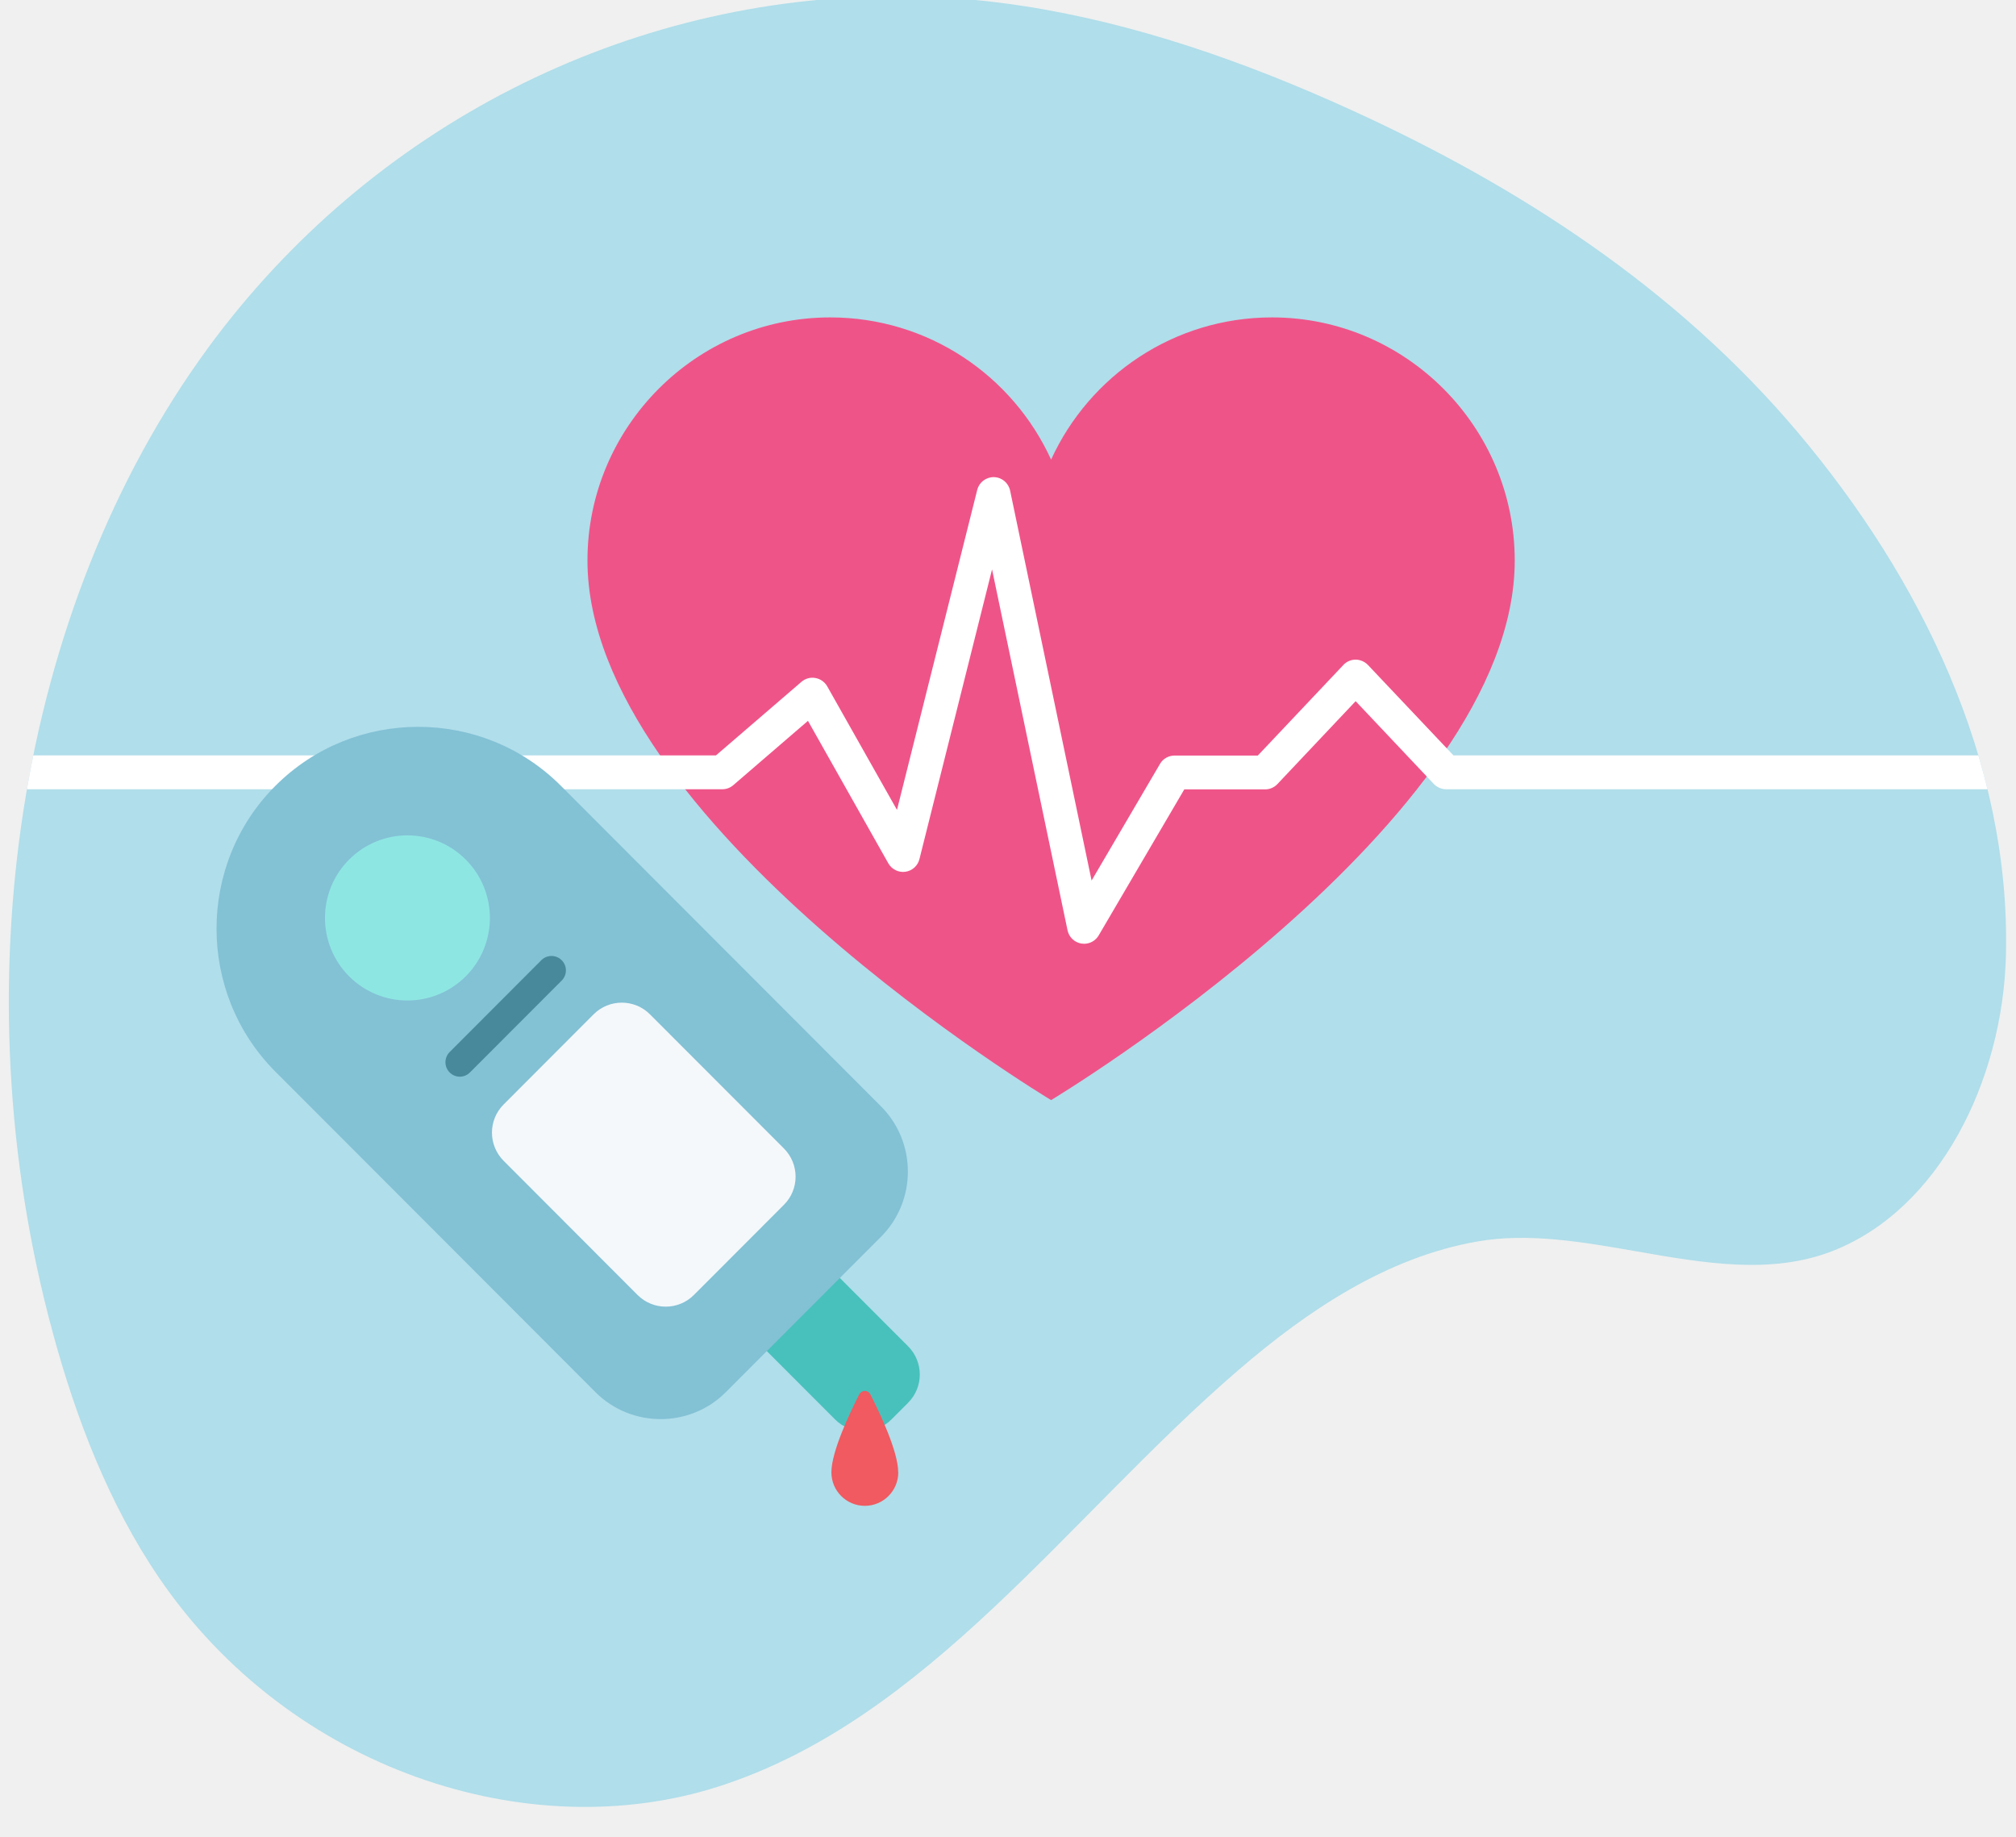
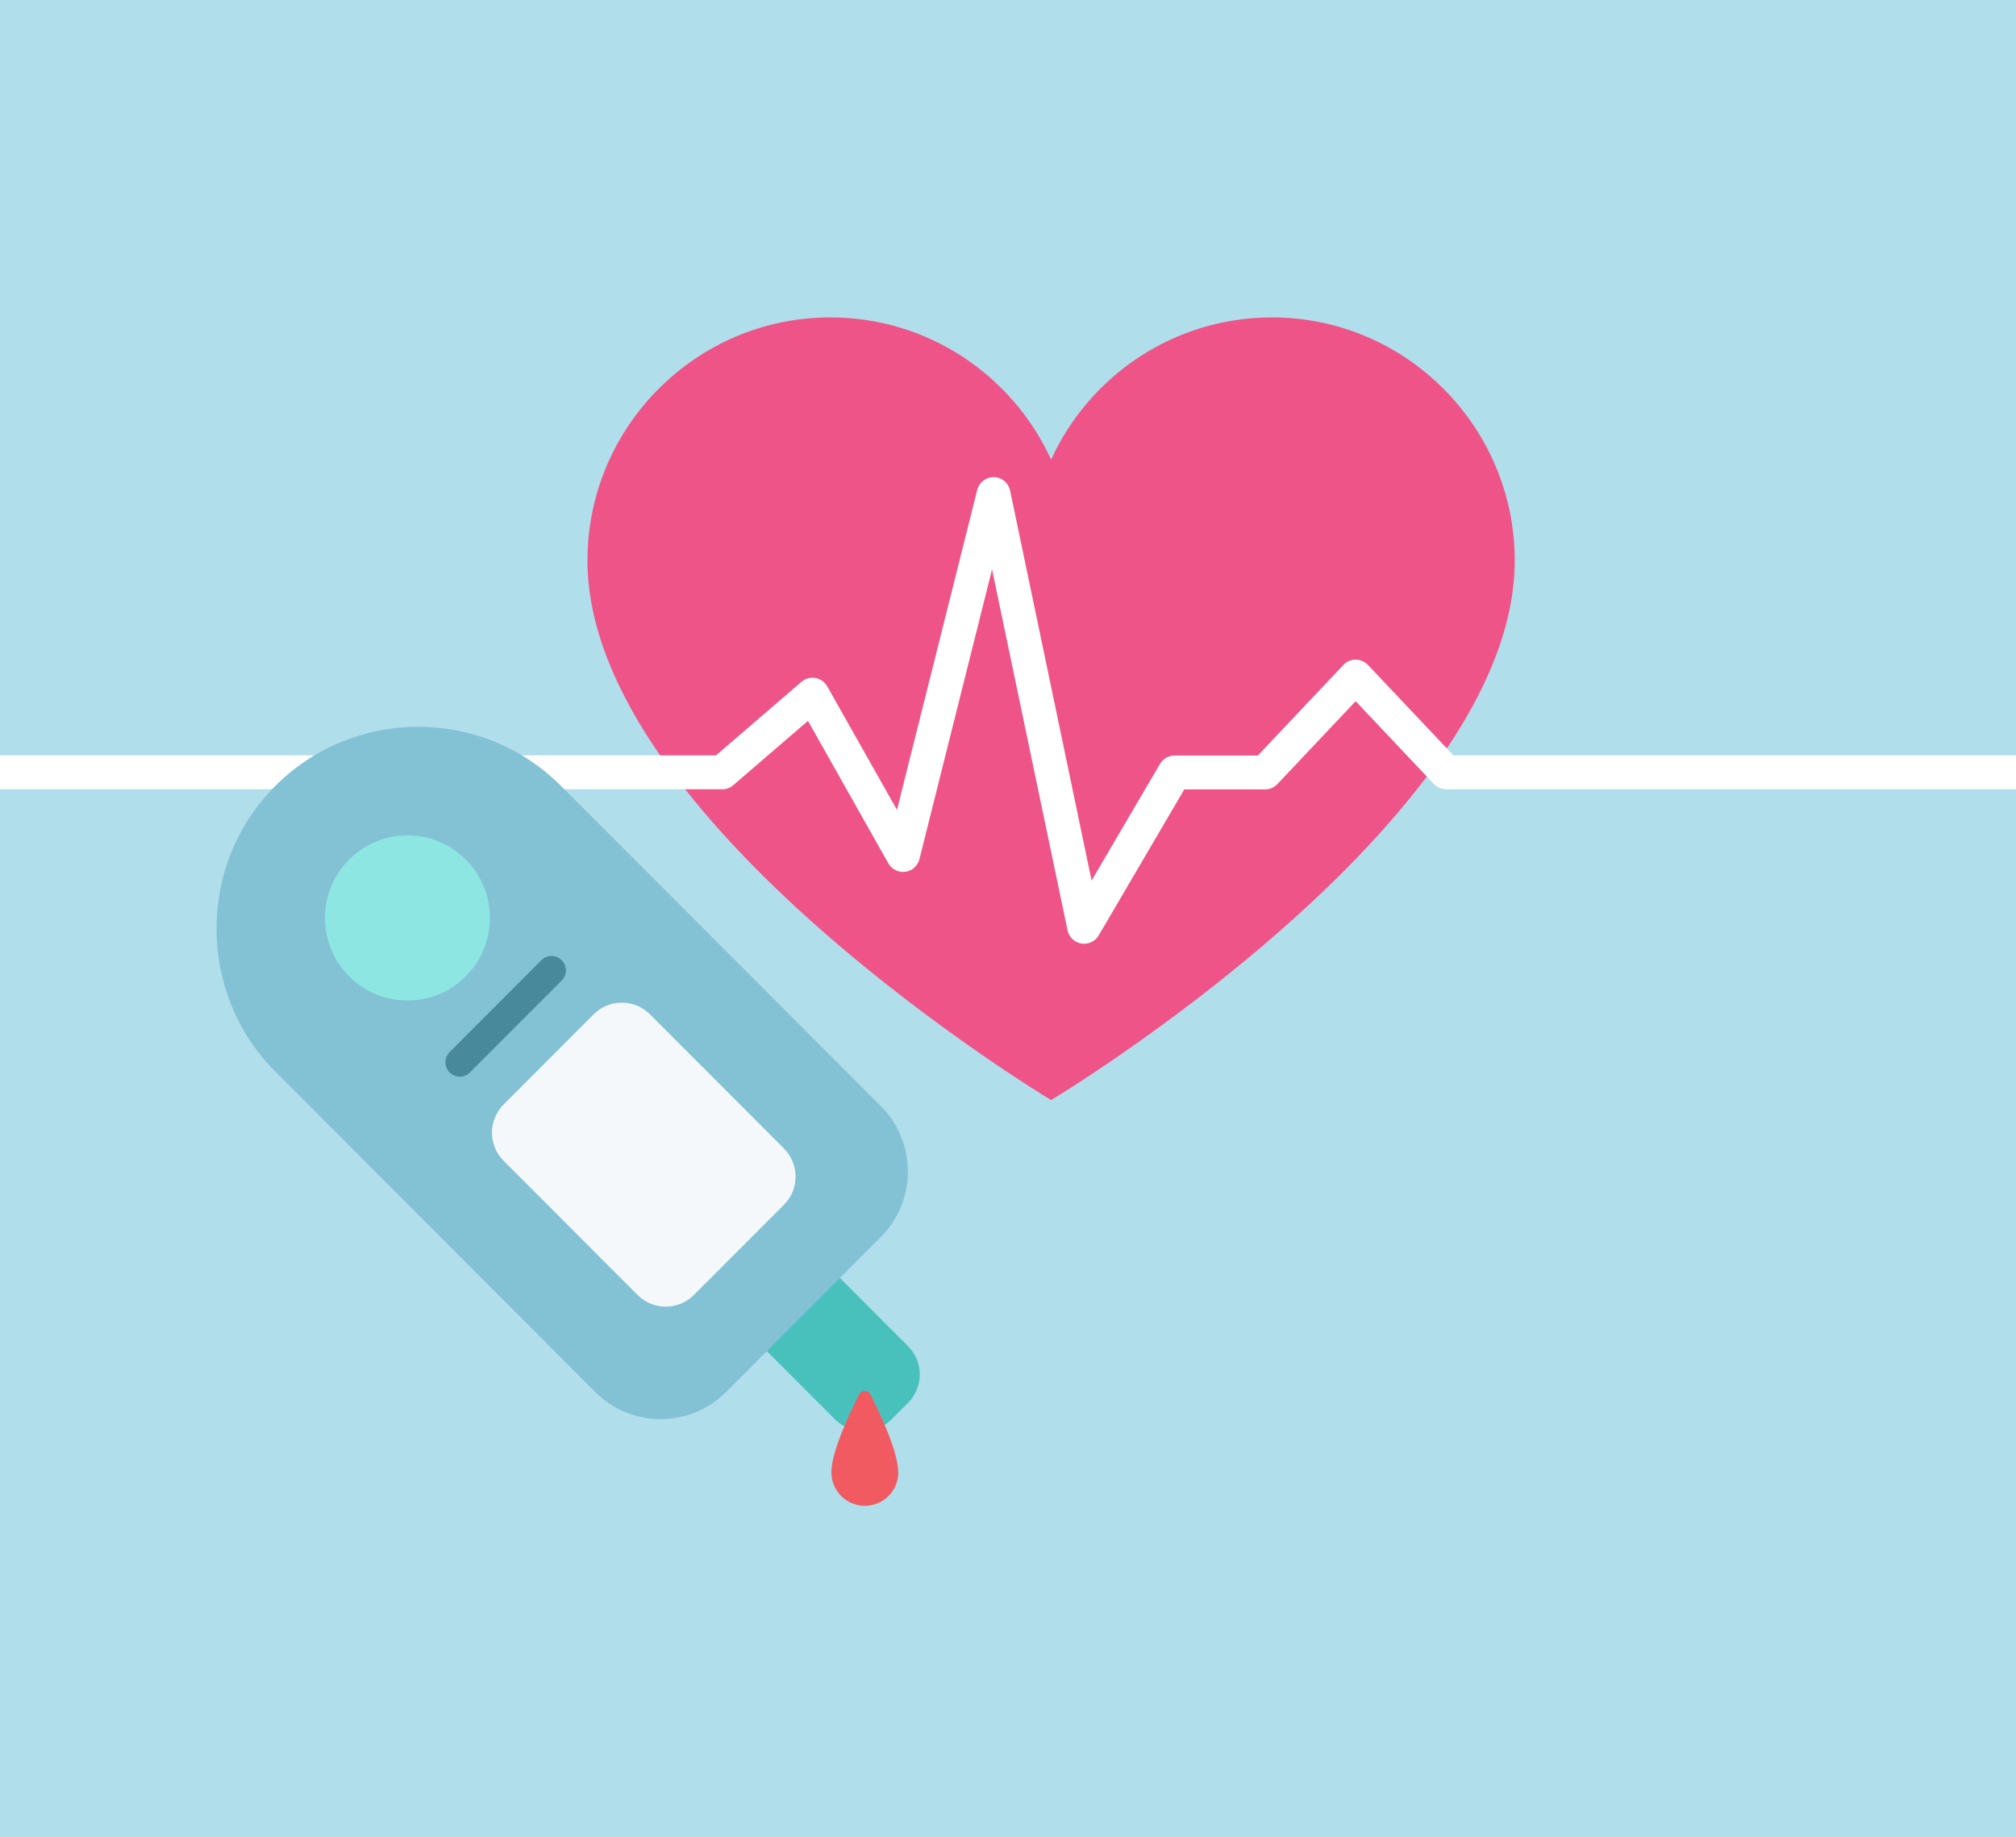
<svg xmlns="http://www.w3.org/2000/svg" width="45" height="41" viewBox="0 0 45 41" fill="none">
-   <defs>
-     <clipPath id="clip_diabetes_mgmt">
-       <path d="M4.628 7.788C0.406 13.565 -0.923 22.015 1.178 29.747C1.701 31.676 2.436 33.582 3.55 35.217C6.469 39.501 11.791 41.245 16.049 39.874C20.72 38.37 23.843 33.855 27.63 30.593C29.201 29.238 30.965 28.063 32.979 27.711C34.12 27.512 35.329 27.722 36.534 27.933C38.036 28.195 39.535 28.457 40.9 27.926C43.278 27.002 44.71 24.132 44.776 21.308C44.877 16.967 42.856 12.891 40.15 9.675C37.396 6.401 33.841 4.137 30.199 2.472C27.805 1.377 25.331 0.516 22.831 0.132C21.885 -0.013 20.94 -0.084 19.999 -0.084C14.01 -0.084 8.28 2.795 4.628 7.787" />
-     </clipPath>
-   </defs>
-   <g clip-path="url(#clip_diabetes_mgmt)">
-     <path d="M49.664 -1.605H-6.469V47.4H49.664V-1.605Z" fill="#B0DEEA" />
-     <path d="M23.462 24.555C23.462 24.555 33.811 18.345 33.811 12.511C33.811 9.533 31.384 7.085 28.393 7.085C26.202 7.085 24.318 8.387 23.462 10.259C22.608 8.387 20.723 7.085 18.532 7.085C15.538 7.085 13.113 9.533 13.113 12.511C13.113 18.345 23.462 24.555 23.462 24.555Z" fill="#EF5489" />
-     <path d="M24.198 21.066C24.177 21.066 24.158 21.064 24.137 21.061C23.983 21.035 23.861 20.918 23.829 20.765L22.144 12.71L20.523 19.177C20.486 19.327 20.36 19.439 20.208 19.459C20.055 19.48 19.905 19.404 19.829 19.271L18.035 16.09L16.369 17.525C16.3 17.585 16.213 17.617 16.123 17.617H-2.474C-2.682 17.617 -1.58 17.448 -1.58 17.239C-1.58 17.03 -1.411 16.861 -1.203 16.861H15.982L17.89 15.219C17.976 15.145 18.089 15.113 18.202 15.134C18.312 15.153 18.409 15.222 18.465 15.32L20.022 18.078L21.813 10.936C21.856 10.765 22.009 10.648 22.185 10.65C22.36 10.653 22.511 10.778 22.547 10.95L24.366 19.655L25.893 17.051C25.96 16.935 26.084 16.865 26.217 16.865H28.076L29.986 14.843C30.056 14.767 30.156 14.724 30.259 14.724C30.361 14.724 30.461 14.767 30.533 14.841L32.443 16.861H45.589C45.798 16.861 45.798 17.03 45.798 17.239C45.798 17.448 45.798 17.617 45.589 17.617H32.281C32.178 17.617 32.078 17.573 32.006 17.5L30.26 15.651L28.514 17.501C28.443 17.577 28.344 17.62 28.239 17.62H26.435L24.524 20.88C24.455 20.997 24.331 21.066 24.2 21.066" fill="white" />
-     <path d="M20.271 31.311L19.899 31.683C19.551 32.032 18.988 32.032 18.639 31.683L15.98 29.02L17.61 27.387L20.27 30.051C20.618 30.399 20.618 30.963 20.27 31.311" fill="#48C1BC" />
-     <path d="M20.051 32.864C20.051 33.277 19.717 33.612 19.304 33.612C18.892 33.612 18.558 33.277 18.558 32.864C18.558 32.401 18.969 31.537 19.181 31.122C19.232 31.023 19.375 31.023 19.426 31.122C19.638 31.537 20.049 32.4 20.049 32.864" fill="#F05A60" />
-     <path d="M19.665 27.606L16.2 31.076C15.401 31.876 14.093 31.876 13.293 31.076L6.148 23.921C4.395 22.165 4.395 19.293 6.148 17.54C7.901 15.785 10.769 15.785 12.52 17.54L19.665 24.695C20.465 25.496 20.465 26.805 19.665 27.606Z" fill="#83C1D5" />
-     <path d="M10.396 19.186C11.115 19.906 11.115 21.072 10.396 21.793C9.677 22.512 8.512 22.512 7.793 21.793C7.074 21.072 7.074 19.906 7.793 19.186C8.512 18.466 9.677 18.466 10.396 19.186Z" fill="#8EE6E2" />
-     <path d="M17.497 26.894L15.489 28.905C15.141 29.253 14.578 29.253 14.231 28.905L11.243 25.912C10.894 25.563 10.894 24.999 11.243 24.652L13.249 22.642C13.597 22.293 14.161 22.293 14.509 22.642L17.497 25.634C17.846 25.983 17.846 26.547 17.497 26.894Z" fill="#F4F8FA" />
-     <path d="M10.265 24.033C10.183 24.033 10.1 24.001 10.037 23.938C9.912 23.813 9.912 23.609 10.037 23.483L12.083 21.433C12.209 21.307 12.412 21.307 12.538 21.433C12.663 21.558 12.663 21.762 12.538 21.887L10.49 23.938C10.427 24.001 10.345 24.033 10.263 24.033" fill="#48899B" />
-   </g>
+   <path d="M49.664 -1.605H-6.469V47.4H49.664V-1.605Z" fill="#B0DEEA" />
+   <path d="M23.462 24.555C23.462 24.555 33.811 18.345 33.811 12.511C33.811 9.533 31.384 7.085 28.393 7.085C26.202 7.085 24.318 8.387 23.462 10.259C22.608 8.387 20.723 7.085 18.532 7.085C15.538 7.085 13.113 9.533 13.113 12.511C13.113 18.345 23.462 24.555 23.462 24.555Z" fill="#EF5489" />
+   <path d="M24.198 21.066C24.177 21.066 24.158 21.064 24.137 21.061C23.983 21.035 23.861 20.918 23.829 20.765L22.144 12.71L20.523 19.177C20.486 19.327 20.36 19.439 20.208 19.459C20.055 19.48 19.905 19.404 19.829 19.271L18.035 16.09L16.369 17.525C16.3 17.585 16.213 17.617 16.123 17.617H-2.474C-2.682 17.617 -1.58 17.448 -1.58 17.239C-1.58 17.03 -1.411 16.861 -1.203 16.861H15.982L17.89 15.219C17.976 15.145 18.089 15.113 18.202 15.134C18.312 15.153 18.409 15.222 18.465 15.32L20.022 18.078L21.813 10.936C21.856 10.765 22.009 10.648 22.185 10.65C22.36 10.653 22.511 10.778 22.547 10.95L24.366 19.655L25.893 17.051C25.96 16.935 26.084 16.865 26.217 16.865H28.076L29.986 14.843C30.056 14.767 30.156 14.724 30.259 14.724C30.361 14.724 30.461 14.767 30.533 14.841L32.443 16.861H45.589C45.798 16.861 45.798 17.03 45.798 17.239C45.798 17.448 45.798 17.617 45.589 17.617H32.281C32.178 17.617 32.078 17.573 32.006 17.5L30.26 15.651L28.514 17.501C28.443 17.577 28.344 17.62 28.239 17.62H26.435L24.524 20.88C24.455 20.997 24.331 21.066 24.2 21.066" fill="white" />
+   <path d="M20.271 31.311L19.899 31.683C19.551 32.032 18.988 32.032 18.639 31.683L15.98 29.02L17.61 27.387L20.27 30.051C20.618 30.399 20.618 30.963 20.27 31.311" fill="#48C1BC" />
+   <path d="M20.051 32.864C20.051 33.277 19.717 33.612 19.304 33.612C18.892 33.612 18.558 33.277 18.558 32.864C18.558 32.401 18.969 31.537 19.181 31.122C19.232 31.023 19.375 31.023 19.426 31.122C19.638 31.537 20.049 32.4 20.049 32.864" fill="#F05A60" />
+   <path d="M19.665 27.606L16.2 31.076C15.401 31.876 14.093 31.876 13.293 31.076L6.148 23.921C4.395 22.165 4.395 19.293 6.148 17.54C7.901 15.785 10.769 15.785 12.52 17.54L19.665 24.695C20.465 25.496 20.465 26.805 19.665 27.606Z" fill="#83C1D5" />
+   <path d="M10.396 19.186C11.115 19.906 11.115 21.072 10.396 21.793C9.677 22.512 8.512 22.512 7.793 21.793C7.074 21.072 7.074 19.906 7.793 19.186C8.512 18.466 9.677 18.466 10.396 19.186Z" fill="#8EE6E2" />
+   <path d="M17.497 26.894L15.489 28.905C15.141 29.253 14.578 29.253 14.231 28.905L11.243 25.912C10.894 25.563 10.894 24.999 11.243 24.652L13.249 22.642C13.597 22.293 14.161 22.293 14.509 22.642L17.497 25.634C17.846 25.983 17.846 26.547 17.497 26.894Z" fill="#F4F8FA" />
+   <path d="M10.265 24.033C10.183 24.033 10.1 24.001 10.037 23.938C9.912 23.813 9.912 23.609 10.037 23.483L12.083 21.433C12.209 21.307 12.412 21.307 12.538 21.433C12.663 21.558 12.663 21.762 12.538 21.887L10.49 23.938C10.427 24.001 10.345 24.033 10.263 24.033" fill="#48899B" />
</svg>
